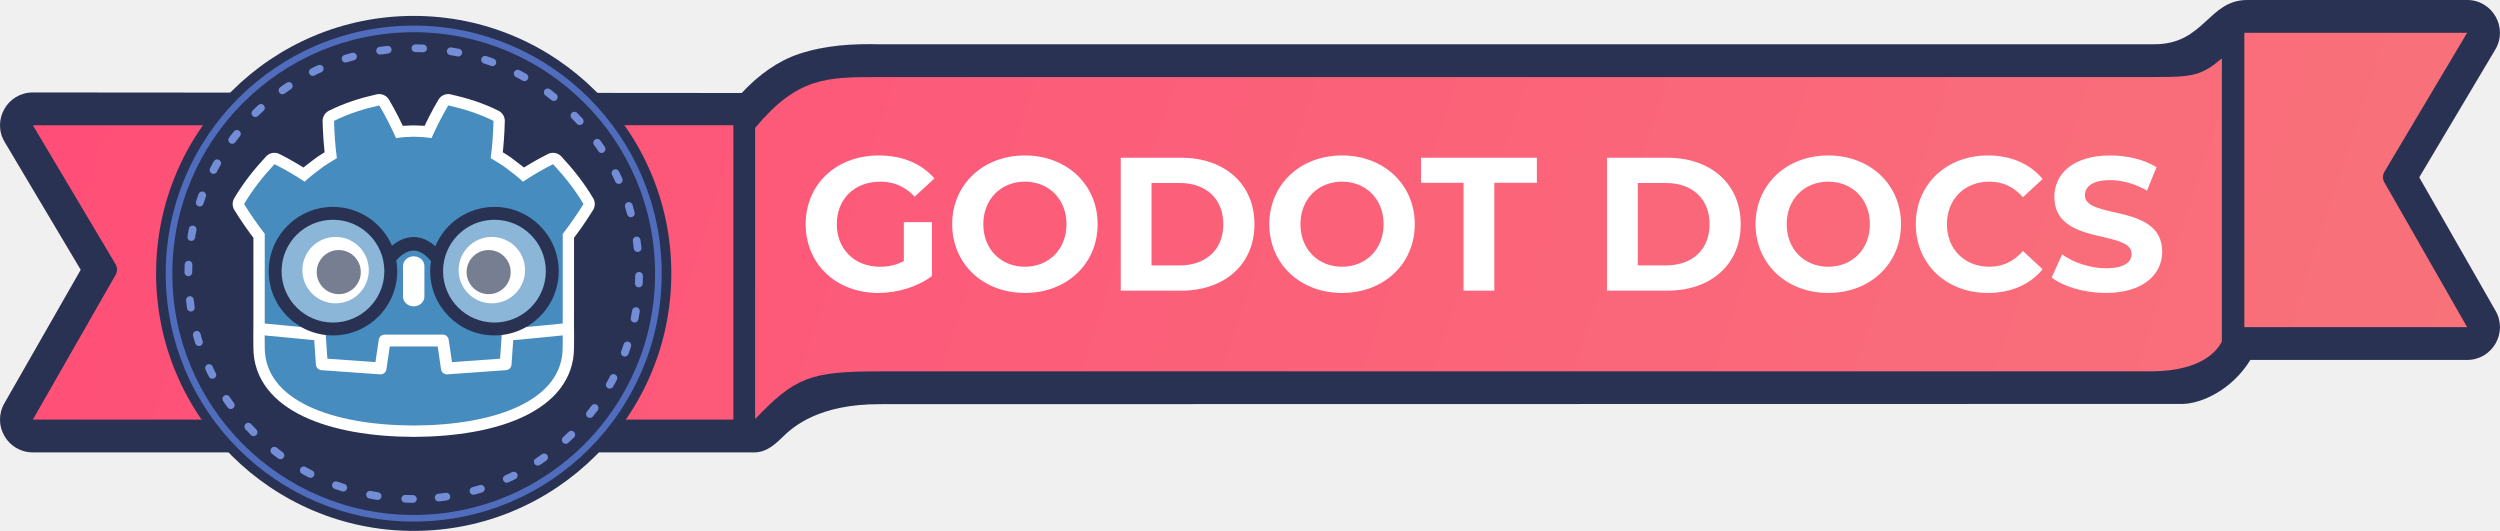
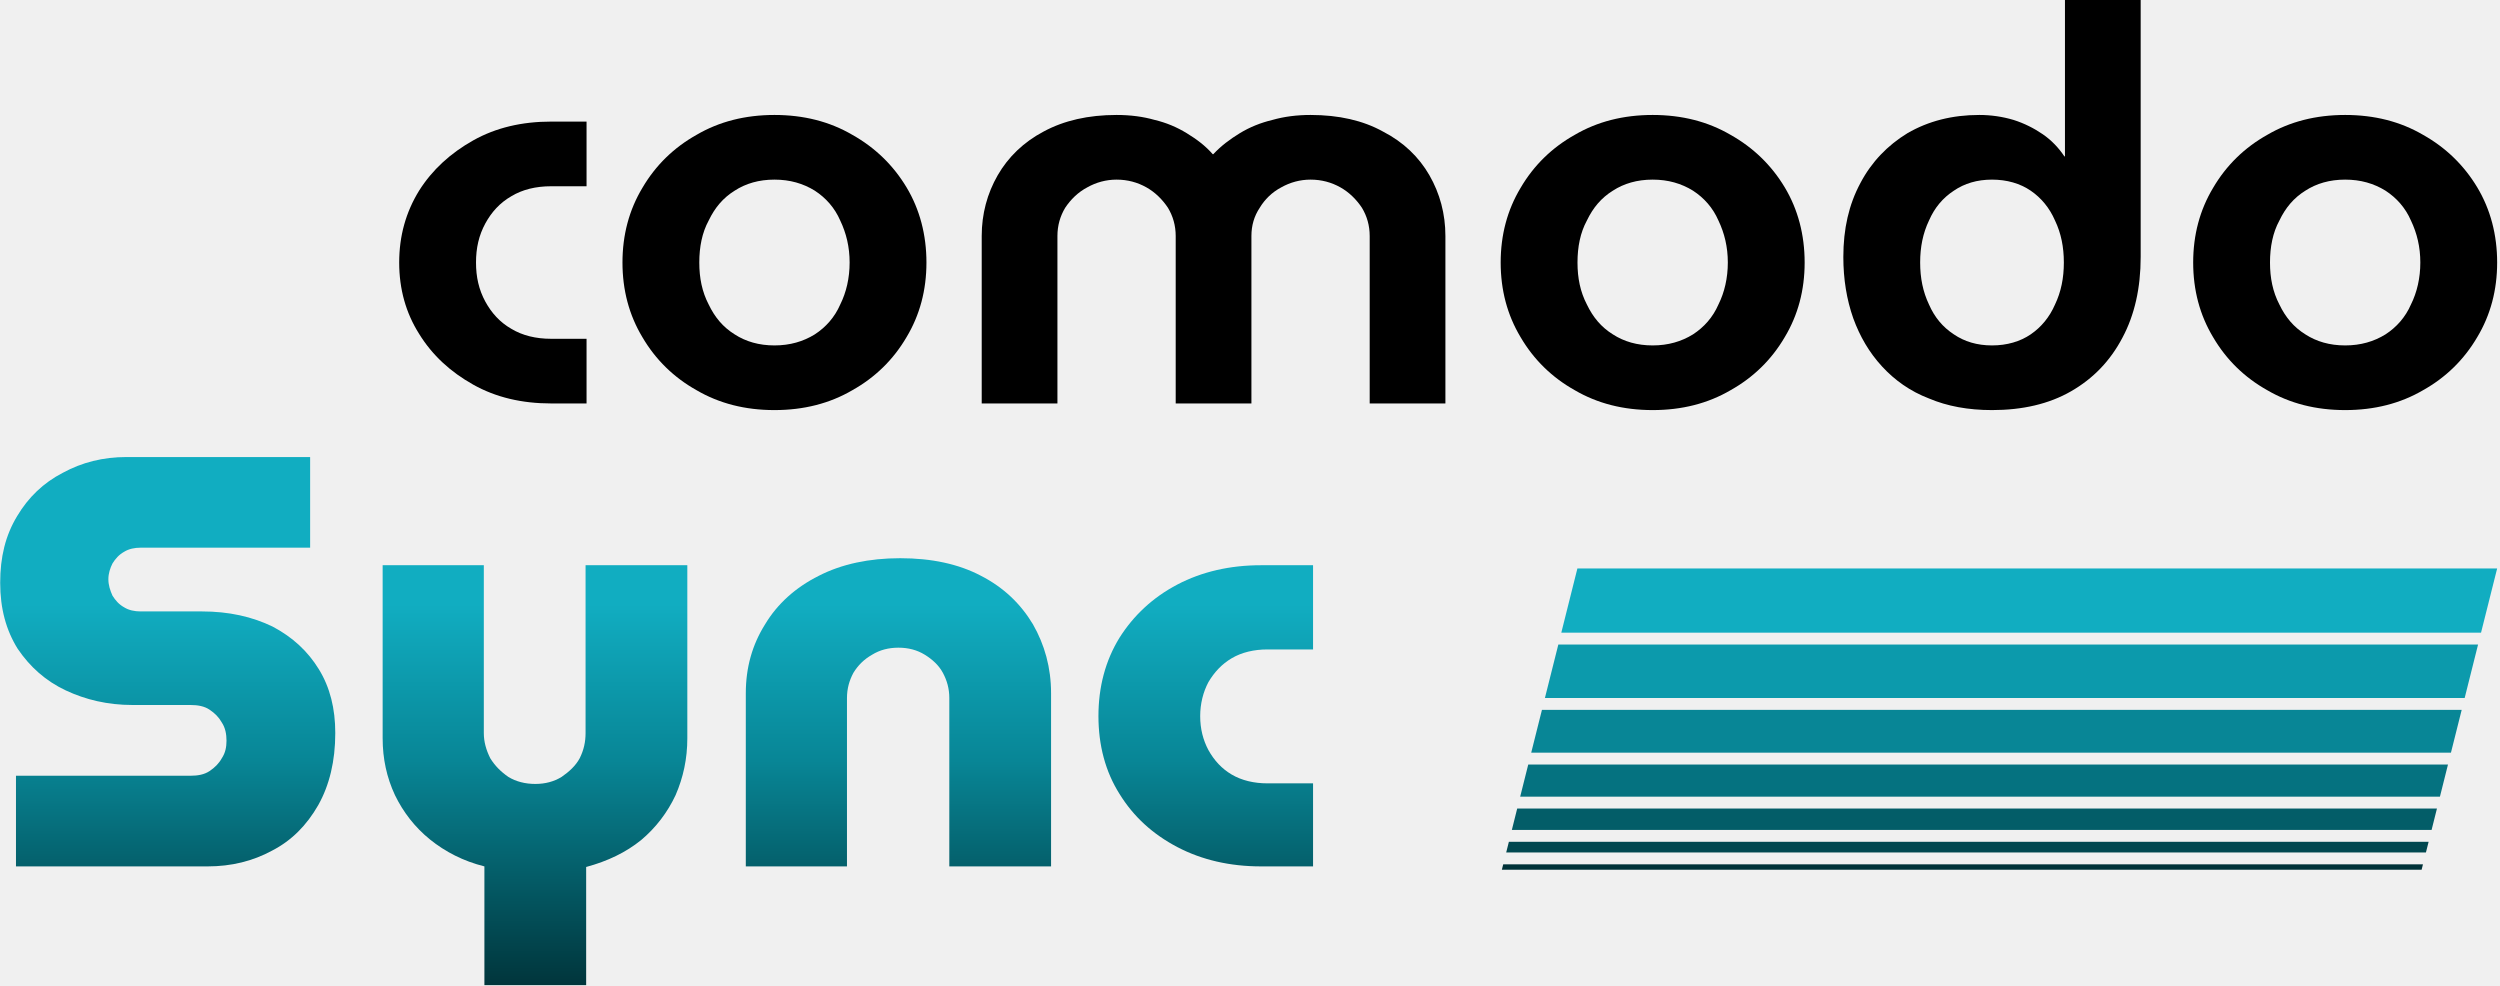
- <svg xmlns="http://www.w3.org/2000/svg" enable-background="new" height="51" viewBox="0 0 240.158 51" width="240.158">
-   <linearGradient id="a" gradientTransform="matrix(.8683662 0 0 -.8683662 19.11669 354.8538)" gradientUnits="userSpaceOnUse" x1="-50.169" x2="266.504" y1="214.346" y2="111.748">
-     <stop offset="0" stop-color="#ff4e78" />
-     <stop offset="1" stop-color="#f67b7b" />
-   </linearGradient>
-   <g transform="translate(39.50845 -202.7382)">
-     <path d="m-36.353 214.769 7.898 13.271c.25.358.25.833 0 1.191l-7.898 13.814h69.407l-.042-28.222zm212.442-8.881v28.277h21.404l-7.898-13.814c-.25-.358-.25-.833 0-1.191l7.896-13.271zm-143.077 8.936.042 28.222c1.917-1.921 5.312-4.632 11.911-4.632v-.002l122.41-.002c4.653-.093 8.262-3.352 8.713-4.244l-0-28.277c-1.883 1.618-4.96 4.275-8.612 4.244v.006h-.169c-.011 0-122.343.002-122.343.002-4.821-.116-9.145.603-11.953 4.683z" fill="#ff3252" stroke-linecap="round" stroke-linejoin="round" stroke-miterlimit="3.85" stroke-width="6.3" />
-     <path d="m176.371 202.738c-3.746 0-4.12 4.25-8.905 4.25-1.161-.006-122.502.002-122.502.002l.076.002c-2.59-.062-5.228.074-7.799.928-2.024.672-3.885 2.016-5.498 3.752l-68.094-.053c-2.445-.002-3.959 2.661-2.709 4.762l7.305 12.275-7.334 12.826c-1.202 2.1.315 4.715 2.734 4.715h69.408c.765-.038 1.49-.353 2.589-1.447 1.099-1.094 3.584-3.186 9.321-3.186 1.74 0 3.15-.002 3.15-.002l122.019-.021c1.868-.018 4.802-1.388 6.533-4.226h20.827c2.42 0 3.936-2.615 2.734-4.715l-7.334-12.826 7.305-12.275c1.25-2.1-.263-4.762-2.707-4.762z" fill="#293252" stroke-linecap="round" stroke-linejoin="round" stroke-miterlimit="3.85" />
-     <path d="m-36.352 214.769 7.898 13.271c.25.358.25.833 0 1.191l-7.898 13.814h67.295v-28.277zm212.442-8.881v28.277h21.404l-7.898-13.814c-.25-.358-.25-.833 0-1.191l7.896-13.271zm-143.061 9.137-0 27.789c.008.058.011.115.01.174 3.824-4.016 5.328-4.574 11.928-4.574v-.002l122.41-.002c4.653-.093 6.101-1.971 6.553-2.863v-27.202c-1.883 1.618-2.8 1.818-6.451 1.788v.006h-.135c-.011 0-.022.002-.033.002-.011-0-.024-.001-.035-.002l-122.309.002c-5.051 0-7.839-.026-11.938 4.884z" fill="url(#a)" />
-     <path d="m44.91 217.671c-4.068 0-7.023 2.756-7.023 6.605s2.954 6.603 6.967 6.603c1.824 0 3.759-.566 5.163-1.624v-5.181h-2.7v3.74c-.748.401-1.495.548-2.298.548-2.445 0-4.141-1.696-4.141-4.086 0-2.426 1.696-4.087 4.177-4.087 1.295 0 2.371.457 3.302 1.442l1.898-1.752c-1.241-1.441-3.101-2.208-5.345-2.208zm14.037 0c-4.032 0-6.987 2.811-6.987 6.605s2.955 6.603 6.987 6.603c4.013 0 6.987-2.79 6.987-6.603 0-3.813-2.974-6.605-6.987-6.605zm30.464 0c-4.032 0-6.987 2.811-6.987 6.605s2.955 6.603 6.987 6.603c4.013 0 6.987-2.79 6.987-6.603 0-3.813-2.974-6.605-6.987-6.605zm46.711 0c-4.032 0-6.987 2.811-6.987 6.605s2.955 6.603 6.987 6.603c4.013 0 6.987-2.79 6.987-6.603 0-3.813-2.974-6.605-6.987-6.605zm15.338 0c-3.977 0-6.933 2.756-6.933 6.605s2.956 6.603 6.915 6.603c2.226 0 4.067-.802 5.271-2.28l-1.896-1.752c-.857 1.003-1.935 1.514-3.211 1.514-2.39 0-4.086-1.677-4.086-4.086s1.696-4.087 4.086-4.087c1.277 0 2.354.511 3.211 1.496l1.896-1.75c-1.204-1.459-3.046-2.264-5.253-2.264zm11.759 0c-3.63 0-5.381 1.807-5.381 3.977 0 4.743 7.423 3.101 7.423 5.491 0 .784-.71 1.368-2.462 1.368-1.532 0-3.137-.547-4.213-1.332l-1.004 2.226c1.131.876 3.174 1.478 5.199 1.478 3.649 0 5.417-1.825 5.417-3.959 0-4.688-7.425-3.064-7.425-5.417 0-.803.676-1.46 2.428-1.46 1.131 0 2.352.329 3.538 1.004l.912-2.244c-1.186-.748-2.826-1.132-4.432-1.132zm-95.065.22v12.77h5.801c4.178 0 7.043-2.518 7.043-6.385s-2.865-6.385-7.043-6.385zm28.846 0v2.408h4.086v10.363h2.956v-10.363h4.087v-2.408zm17.867 0v12.77h5.801c4.178 0 7.041-2.518 7.041-6.385 0-3.867-2.864-6.385-7.041-6.385zm-55.92 2.298c2.28 0 3.995 1.661 3.995 4.087 0 2.426-1.715 4.086-3.995 4.086-2.28 0-3.995-1.659-3.995-4.086 0-2.426 1.715-4.087 3.995-4.087zm30.464 0c2.28 0 3.995 1.661 3.995 4.087 0 2.426-1.715 4.086-3.995 4.086s-3.995-1.659-3.995-4.086c0-2.426 1.715-4.087 3.995-4.087zm46.711 0c2.28 0 3.995 1.661 3.995 4.087 0 2.426-1.715 4.086-3.995 4.086-2.28 0-3.994-1.659-3.994-4.086 0-2.426 1.713-4.087 3.994-4.087zm-65.012.128h2.7c2.536 0 4.197 1.515 4.197 3.959s-1.662 3.958-4.197 3.958h-2.7zm46.713 0h2.7c2.536 0 4.196 1.515 4.196 3.959s-1.66 3.958-4.196 3.958h-2.7z" fill="#fff" />
-     <ellipse cx=".233" cy="229.002" fill="#293252" rx="24.748" ry="24.736" />
-     <g enable-background="new" transform="matrix(1.758836 0 0 1.758836 -46.36473 -245.7664)">
-       <g fill="#fff">
-         <path d="m24.732 267.969-1.75.437v.437l1.05.394-1.05.262v.437l1.05.394-1.05.262v.437l1.75-.437v-.437l-1.05-.394 1.05-.262v-.437l-1.05-.394 1.05-.262z" fill-opacity=".358" stroke-width=".219" />
-         <path d="m24.608 260.759c-.847.188-1.684.45-2.47.846.018.694.063 1.358.154 2.033-.305.195-.626.363-.91.592-.289.223-.585.435-.847.696-.524-.346-1.078-.672-1.649-.959-.615.662-1.191 1.377-1.661 2.177.354.572.723 1.109 1.122 1.618h.011v3.951.502.457l-.004.649h-.001c.001.291.005.609.005.673 0 2.858 3.626 4.232 8.131 4.248h.005.005c4.505-.016 8.13-1.39 8.13-4.248 0-.065.004-.382.005-.673h-.001l-.004-.649v-.392l.001-.001v-4.517h.011c.399-.509.768-1.045 1.122-1.618-.47-.8-1.046-1.515-1.661-2.177-.571.287-1.125.613-1.649.959-.262-.26-.557-.473-.847-.696-.285-.229-.606-.397-.91-.592.091-.675.135-1.34.153-2.033-.786-.395-1.623-.657-2.47-.846-.338.569-.648 1.184-.917 1.786-.319-.053-.641-.073-.962-.077v-0c-.002 0-.004 0-.006 0s-.004-0-.006-0v0c-.322.004-.643.024-.962.077-.269-.602-.579-1.217-.917-1.786z" stroke="#fff" stroke-linejoin="round" stroke-width="1.24" />
-         <path d="m34.629 272.671s-.027-.166-.043-.164l-3.009.29c-.239.023-.425.214-.442.454l-.083 1.185-2.328.166-.158-1.074c-.035-.239-.244-.419-.485-.419h-3.176c-.241 0-.45.18-.485.419l-.158 1.074-2.328-.166-.083-1.185c-.017-.24-.203-.431-.442-.454l-3.01-.29c-.016-.002-.027.164-.042.164l-.004.651 2.549.411.083 1.195c.017.242.212.438.454.455l3.206.229c.012.001.024.002.036.002.241 0 .449-.18.484-.419l.163-1.105h2.329l.163 1.105c.035.239.244.419.485.419.012 0 .024-0.0.035-.002l3.206-.229c.242-.017.437-.213.454-.455l.083-1.195 2.548-.413z" />
+ <svg xmlns="http://www.w3.org/2000/svg" width="100%" height="100%" viewBox="0 0 855 337" version="1.1" xml:space="preserve" style="fill-rule:evenodd;clip-rule:evenodd;stroke-linejoin:round;stroke-miterlimit:2;">
+   <g transform="matrix(1,0,0,1,-90.16127,-1409.111)">
+     <g transform="matrix(1,0,0,1,8.885381,0)">
+       <g transform="matrix(0.576833,0,0,0.576833,154.1804,1314.372)">
+         <g transform="matrix(327.6778,0,0,327.6778,98.8214,403.4452)">
+           <path d="M0.31,-0C0.257,-0 0.21,-0.011 0.169,-0.034C0.128,-0.057 0.095,-0.087 0.071,-0.126C0.047,-0.164 0.035,-0.207 0.035,-0.255C0.035,-0.303 0.047,-0.346 0.071,-0.385C0.095,-0.423 0.128,-0.453 0.169,-0.476C0.21,-0.499 0.257,-0.51 0.31,-0.51L0.374,-0.51L0.374,-0.393L0.31,-0.393C0.282,-0.393 0.258,-0.387 0.238,-0.375C0.217,-0.363 0.202,-0.346 0.191,-0.326C0.179,-0.304 0.174,-0.281 0.174,-0.255C0.174,-0.229 0.179,-0.206 0.191,-0.184C0.202,-0.164 0.217,-0.147 0.238,-0.135C0.258,-0.123 0.282,-0.117 0.31,-0.117L0.374,-0.117L0.374,-0L0.31,-0Z" style="fill-rule:nonzero;" />
+         </g>
+         <g transform="matrix(327.6778,0,0,327.6778,231.2032,403.4452)">
+           <path d="M0.31,0.012C0.257,0.012 0.21,0 0.169,-0.024C0.128,-0.047 0.095,-0.079 0.071,-0.12C0.047,-0.16 0.035,-0.205 0.035,-0.255C0.035,-0.305 0.047,-0.35 0.071,-0.39C0.095,-0.431 0.128,-0.463 0.169,-0.486C0.21,-0.51 0.257,-0.522 0.31,-0.522C0.363,-0.522 0.41,-0.51 0.451,-0.486C0.492,-0.463 0.525,-0.431 0.549,-0.391C0.573,-0.351 0.585,-0.305 0.585,-0.255C0.585,-0.205 0.573,-0.16 0.549,-0.12C0.525,-0.079 0.492,-0.047 0.451,-0.024C0.41,0 0.363,0.012 0.31,0.012ZM0.31,-0.105C0.338,-0.105 0.362,-0.112 0.383,-0.125C0.403,-0.138 0.419,-0.156 0.429,-0.179C0.44,-0.201 0.446,-0.227 0.446,-0.255C0.446,-0.283 0.44,-0.308 0.429,-0.331C0.419,-0.354 0.403,-0.372 0.383,-0.385C0.362,-0.398 0.338,-0.405 0.31,-0.405C0.282,-0.405 0.258,-0.398 0.238,-0.385C0.217,-0.372 0.202,-0.354 0.191,-0.331C0.179,-0.309 0.174,-0.283 0.174,-0.255C0.174,-0.227 0.179,-0.202 0.191,-0.179C0.202,-0.156 0.217,-0.138 0.238,-0.125C0.258,-0.112 0.282,-0.105 0.31,-0.105Z" style="fill-rule:nonzero;" />
+         </g>
+         <g transform="matrix(327.6778,0,0,327.6778,434.3634,403.4452)">
+           <path d="M0.065,-0L0.065,-0.303C0.065,-0.343 0.075,-0.38 0.094,-0.413C0.113,-0.446 0.141,-0.473 0.177,-0.492C0.214,-0.512 0.258,-0.522 0.309,-0.522C0.334,-0.522 0.357,-0.519 0.378,-0.513C0.399,-0.508 0.418,-0.5 0.436,-0.489C0.454,-0.478 0.47,-0.466 0.483,-0.451L0.484,-0.451C0.498,-0.466 0.514,-0.478 0.532,-0.489C0.55,-0.5 0.57,-0.508 0.591,-0.513C0.612,-0.519 0.635,-0.522 0.66,-0.522C0.711,-0.522 0.755,-0.512 0.791,-0.492C0.828,-0.473 0.856,-0.446 0.875,-0.413C0.894,-0.38 0.904,-0.343 0.904,-0.303L0.904,-0L0.767,-0L0.767,-0.303C0.767,-0.322 0.762,-0.339 0.753,-0.354C0.743,-0.369 0.73,-0.382 0.714,-0.391C0.698,-0.4 0.68,-0.405 0.66,-0.405C0.641,-0.405 0.623,-0.4 0.607,-0.391C0.59,-0.382 0.577,-0.369 0.568,-0.354C0.558,-0.339 0.553,-0.322 0.553,-0.303L0.553,-0L0.416,-0L0.416,-0.303C0.416,-0.322 0.411,-0.339 0.402,-0.354C0.392,-0.369 0.379,-0.382 0.363,-0.391C0.347,-0.4 0.329,-0.405 0.309,-0.405C0.29,-0.405 0.272,-0.4 0.256,-0.391C0.239,-0.382 0.226,-0.369 0.216,-0.354C0.207,-0.339 0.202,-0.322 0.202,-0.303L0.202,-0L0.065,-0Z" style="fill-rule:nonzero;" />
+         </g>
+         <g transform="matrix(327.6778,0,0,327.6778,751.8832,403.4452)">
+           <path d="M0.31,0.012C0.257,0.012 0.21,0 0.169,-0.024C0.128,-0.047 0.095,-0.079 0.071,-0.12C0.047,-0.16 0.035,-0.205 0.035,-0.255C0.035,-0.305 0.047,-0.35 0.071,-0.39C0.095,-0.431 0.128,-0.463 0.169,-0.486C0.21,-0.51 0.257,-0.522 0.31,-0.522C0.363,-0.522 0.41,-0.51 0.451,-0.486C0.492,-0.463 0.525,-0.431 0.549,-0.391C0.573,-0.351 0.585,-0.305 0.585,-0.255C0.585,-0.205 0.573,-0.16 0.549,-0.12C0.525,-0.079 0.492,-0.047 0.451,-0.024C0.41,0 0.363,0.012 0.31,0.012ZM0.31,-0.105C0.338,-0.105 0.362,-0.112 0.383,-0.125C0.403,-0.138 0.419,-0.156 0.429,-0.179C0.44,-0.201 0.446,-0.227 0.446,-0.255C0.446,-0.283 0.44,-0.308 0.429,-0.331C0.419,-0.354 0.403,-0.372 0.383,-0.385C0.362,-0.398 0.338,-0.405 0.31,-0.405C0.282,-0.405 0.258,-0.398 0.238,-0.385C0.217,-0.372 0.202,-0.354 0.191,-0.331C0.179,-0.309 0.174,-0.283 0.174,-0.255C0.174,-0.227 0.179,-0.202 0.191,-0.179C0.202,-0.156 0.217,-0.138 0.238,-0.125C0.258,-0.112 0.282,-0.105 0.31,-0.105Z" style="fill-rule:nonzero;" />
+         </g>
+         <g transform="matrix(327.6778,0,0,327.6778,955.0434,403.4452)">
+           <path d="M0.304,0.012C0.261,0.012 0.223,0.005 0.19,-0.009C0.156,-0.022 0.128,-0.042 0.105,-0.067C0.082,-0.092 0.065,-0.121 0.053,-0.154C0.041,-0.188 0.035,-0.225 0.035,-0.265C0.035,-0.316 0.045,-0.36 0.066,-0.399C0.086,-0.437 0.115,-0.467 0.151,-0.489C0.189,-0.511 0.232,-0.522 0.281,-0.522C0.302,-0.522 0.323,-0.519 0.343,-0.513C0.362,-0.507 0.38,-0.498 0.396,-0.487C0.412,-0.476 0.425,-0.462 0.435,-0.447L0.436,-0.447L0.436,-0.73L0.573,-0.73L0.573,-0.265C0.573,-0.209 0.562,-0.16 0.54,-0.119C0.518,-0.077 0.487,-0.045 0.447,-0.022C0.407,0.001 0.359,0.012 0.304,0.012ZM0.304,-0.105C0.331,-0.105 0.355,-0.112 0.374,-0.125C0.393,-0.138 0.408,-0.156 0.418,-0.179C0.429,-0.202 0.434,-0.227 0.434,-0.255C0.434,-0.283 0.429,-0.308 0.418,-0.331C0.408,-0.354 0.393,-0.372 0.374,-0.385C0.355,-0.398 0.331,-0.405 0.304,-0.405C0.277,-0.405 0.254,-0.398 0.235,-0.385C0.215,-0.372 0.2,-0.354 0.19,-0.331C0.179,-0.308 0.174,-0.283 0.174,-0.255C0.174,-0.227 0.179,-0.202 0.19,-0.179C0.2,-0.156 0.215,-0.138 0.235,-0.125C0.254,-0.112 0.277,-0.105 0.304,-0.105Z" style="fill-rule:nonzero;" />
+         </g>
+         <g transform="matrix(327.6778,0,0,327.6778,1162.463,403.4452)">
+           <path d="M0.31,0.012C0.257,0.012 0.21,0 0.169,-0.024C0.128,-0.047 0.095,-0.079 0.071,-0.12C0.047,-0.16 0.035,-0.205 0.035,-0.255C0.035,-0.305 0.047,-0.35 0.071,-0.39C0.095,-0.431 0.128,-0.463 0.169,-0.486C0.21,-0.51 0.257,-0.522 0.31,-0.522C0.363,-0.522 0.41,-0.51 0.451,-0.486C0.492,-0.463 0.525,-0.431 0.549,-0.391C0.573,-0.351 0.585,-0.305 0.585,-0.255C0.585,-0.205 0.573,-0.16 0.549,-0.12C0.525,-0.079 0.492,-0.047 0.451,-0.024C0.41,0 0.363,0.012 0.31,0.012ZM0.31,-0.105C0.338,-0.105 0.362,-0.112 0.383,-0.125C0.403,-0.138 0.419,-0.156 0.429,-0.179C0.44,-0.201 0.446,-0.227 0.446,-0.255C0.446,-0.283 0.44,-0.308 0.429,-0.331C0.419,-0.354 0.403,-0.372 0.383,-0.385C0.362,-0.398 0.338,-0.405 0.31,-0.405C0.282,-0.405 0.258,-0.398 0.238,-0.385C0.217,-0.372 0.202,-0.354 0.191,-0.331C0.179,-0.309 0.174,-0.283 0.174,-0.255C0.174,-0.227 0.179,-0.202 0.191,-0.179C0.202,-0.156 0.217,-0.138 0.238,-0.125C0.258,-0.112 0.282,-0.105 0.31,-0.105Z" style="fill-rule:nonzero;" />
+         </g>
+         <g transform="matrix(327.6778,0,0,327.6778,1365.624,403.4452)">
+                 </g>
      </g>
-       <path d="m18.357 267.761v3.951.502.457c.009 0.0.018 0.0.027.002l3.01.29c.158.015.281.142.292.3l.093 1.329 2.626.187.181-1.226c.023-.159.16-.277.321-.277h3.176c.161 0 .297.118.321.277l.181 1.226 2.626-.187.093-1.329c.011-.158.135-.285.292-.3l3.009-.29c.009-.001.018-.002.027-.002v-.392l.001-0v-4.518h.011c.399-.509.768-1.045 1.122-1.617-.47-.8-1.046-1.515-1.661-2.177-.571.287-1.125.613-1.649.959-.262-.26-.557-.474-.847-.696-.285-.229-.606-.397-.91-.592.091-.675.135-1.339.154-2.033-.786-.395-1.623-.657-2.47-.846-.338.569-.648 1.184-.917 1.786-.319-.053-.64-.073-.962-.077v-0c-.002 0-.004 0-.006 0s-.004-0-.006-0v0c-.322.004-.643.024-.962.077-.269-.602-.578-1.218-.917-1.786-.847.188-1.685.45-2.47.846.018.694.063 1.358.154 2.033-.305.195-.626.363-.91.592-.289.223-.585.436-.847.696-.524-.346-1.078-.672-1.649-.959-.615.662-1.191 1.377-1.661 2.177.354.572.723 1.108 1.122 1.617z" fill="#478cbf" />
-       <path d="m31.929 273.581-.093 1.336c-.011.161-.139.289-.3.301l-3.206.229c-.008.001-.016.001-.023.001-.159 0-.297-.117-.32-.277l-.184-1.247h-2.616l-.184 1.247c-.025.168-.175.288-.344.276l-3.206-.229c-.161-.012-.289-.14-.3-.301l-.093-1.336-2.707-.261c.001.291.005.61.005.673 0 2.858 3.626 4.232 8.131 4.248h.005.005c4.505-.016 8.13-1.39 8.13-4.248 0-.065.004-.382.005-.673z" fill="#478cbf" />
-       <path d="m24.041 269.754c0 1.002-.812 1.814-1.814 1.814-1.001 0-1.814-.812-1.814-1.814 0-1.002.812-1.813 1.814-1.813 1.002 0 1.814.811 1.814 1.813" fill="#fff" />
-       <path d="m23.604 269.862c0 .665-.539 1.204-1.204 1.204-.665 0-1.204-.539-1.204-1.204 0-.665.539-1.204 1.204-1.204.665 0 1.204.539 1.204 1.204" fill="#293252" />
-       <path d="m26.494 271.733c-.322 0-.584-.238-.584-.531v-1.67c0-.293.261-.531.584-.531s.584.238.584.531v1.67c0 .293-.262.531-.584.531" fill="#fff" />
-       <path d="m28.947 269.754c0 1.002.812 1.814 1.814 1.814 1.001 0 1.814-.812 1.814-1.814 0-1.002-.812-1.813-1.814-1.813-1.002 0-1.814.811-1.814 1.813" fill="#fff" />
-       <path d="m29.383 269.862c0 .665.539 1.204 1.203 1.204.665 0 1.204-.539 1.204-1.204 0-.665-.539-1.204-1.204-1.204-.665 0-1.203.539-1.203 1.204" fill="#293252" />
-     </g>
-     <circle cx="229.02" cy="-.233" r="21.653" style="fill:none;stroke:#738ed7;stroke-width:.74;stroke-linecap:round;stroke-miterlimit:3.9;stroke-dasharray:.74 2.666;stroke-dashoffset:6.738" transform="rotate(90)" />
-     <circle cx=".234" cy="229.02" r="23.505" style="fill:none;stroke:#506dbd;stroke-width:.635;stroke-linejoin:round;stroke-miterlimit:3.8;stroke-dashoffset:37.795" />
-     <g transform="matrix(.2798667 0 0 .2798667 -27.75365 203.5622)">
-       <path d="m72.289 68.07a22.058 22.058 0 0 0 -22.057 22.057 22.058 22.058 0 0 0 22.057 22.057 22.058 22.058 0 0 0 22.059-22.057 22.058 22.058 0 0 0 -.337-3.701c2.137-2.387 4.183-3.364 5.972-3.352 1.804.012 3.825.995 5.952 3.632a22.058 22.058 0 0 0 -.28 3.421 22.058 22.058 0 0 0 22.057 22.057 22.058 22.058 0 0 0 22.059-22.057 22.058 22.058 0 0 0 -22.059-22.057 22.058 22.058 0 0 0 -20.301 13.489c-2.256-1.994-4.758-3.124-7.396-3.141-2.67-.018-5.19 1.086-7.473 2.987a22.058 22.058 0 0 0 -20.254-13.335zm0 4.433a17.625 17.625 0 0 1 17.626 17.624 17.625 17.625 0 0 1 -17.626 17.626 17.625 17.625 0 0 1 -17.624-17.626 17.625 17.625 0 0 1 17.624-17.624zm55.424 0a17.625 17.625 0 0 1 17.626 17.624 17.625 17.625 0 0 1 -17.626 17.626 17.625 17.625 0 0 1 -17.624-17.626 17.625 17.625 0 0 1 17.624-17.624z" fill="#293252" />
-       <g fill="#fff" fill-opacity=".371">
-         <circle cx="72.29" cy="90.127" r="17.625" />
-         <circle cx="127.714" cy="90.127" r="17.625" />
+       <g transform="matrix(0.661009,0,0,0.661009,9.419639,1438.737)">
+         <g transform="matrix(302.5675,0,0,302.5675,98.8214,403.4452)">
+           <path d="M0.06,-0L0.06,-0.155L0.358,-0.155C0.371,-0.155 0.382,-0.157 0.391,-0.163C0.4,-0.169 0.407,-0.176 0.412,-0.185C0.418,-0.194 0.42,-0.204 0.42,-0.215C0.42,-0.226 0.418,-0.237 0.412,-0.246C0.407,-0.255 0.4,-0.262 0.391,-0.268C0.382,-0.274 0.371,-0.276 0.358,-0.276L0.259,-0.276C0.217,-0.276 0.179,-0.285 0.145,-0.301C0.111,-0.317 0.084,-0.341 0.063,-0.372C0.043,-0.404 0.033,-0.441 0.033,-0.485C0.033,-0.529 0.042,-0.566 0.062,-0.599C0.081,-0.631 0.107,-0.656 0.14,-0.673C0.173,-0.691 0.209,-0.7 0.249,-0.7L0.563,-0.7L0.563,-0.545L0.273,-0.545C0.263,-0.545 0.253,-0.543 0.245,-0.538C0.236,-0.533 0.23,-0.526 0.225,-0.518C0.221,-0.51 0.218,-0.501 0.218,-0.491C0.218,-0.481 0.221,-0.472 0.225,-0.463C0.23,-0.455 0.236,-0.448 0.245,-0.443C0.253,-0.438 0.263,-0.436 0.273,-0.436L0.378,-0.436C0.424,-0.436 0.464,-0.427 0.499,-0.41C0.533,-0.392 0.559,-0.368 0.578,-0.337C0.597,-0.306 0.606,-0.27 0.606,-0.228C0.606,-0.18 0.596,-0.139 0.577,-0.105C0.557,-0.07 0.531,-0.044 0.498,-0.027C0.465,-0.009 0.428,-0 0.388,-0L0.06,-0Z" style="fill:url(#_Linear1);fill-rule:nonzero;" />
+         </g>
+         <g transform="matrix(302.5675,0,0,302.5675,291.5569,403.4452)">
+           <path d="M0.224,0.203L0.224,0C0.188,-0.009 0.157,-0.025 0.131,-0.046C0.105,-0.067 0.085,-0.093 0.071,-0.122C0.057,-0.152 0.05,-0.184 0.05,-0.219L0.05,-0.515L0.223,-0.515L0.223,-0.228C0.223,-0.213 0.227,-0.199 0.234,-0.185C0.242,-0.172 0.252,-0.162 0.265,-0.153C0.278,-0.145 0.294,-0.141 0.311,-0.141C0.328,-0.141 0.343,-0.145 0.356,-0.153C0.369,-0.162 0.38,-0.172 0.387,-0.185C0.394,-0.199 0.397,-0.213 0.397,-0.228L0.397,-0.515L0.571,-0.515L0.571,-0.219C0.571,-0.184 0.564,-0.152 0.551,-0.122C0.537,-0.092 0.517,-0.066 0.492,-0.045C0.466,-0.024 0.435,-0.009 0.398,0.001L0.398,0.203L0.224,0.203Z" style="fill:url(#_Linear2);fill-rule:nonzero;" />
+         </g>
+         <g transform="matrix(302.5675,0,0,302.5675,479.4514,403.4452)">
+           <path d="M0.05,-0L0.05,-0.296C0.05,-0.34 0.061,-0.379 0.083,-0.414C0.104,-0.449 0.135,-0.477 0.175,-0.497C0.214,-0.517 0.261,-0.527 0.314,-0.527C0.368,-0.527 0.414,-0.517 0.452,-0.497C0.491,-0.477 0.52,-0.449 0.541,-0.414C0.561,-0.379 0.572,-0.34 0.572,-0.296L0.572,-0L0.398,-0L0.398,-0.288C0.398,-0.304 0.394,-0.318 0.387,-0.331C0.38,-0.344 0.369,-0.354 0.356,-0.362C0.343,-0.37 0.328,-0.374 0.311,-0.374C0.294,-0.374 0.279,-0.37 0.266,-0.362C0.252,-0.354 0.242,-0.344 0.234,-0.331C0.227,-0.318 0.223,-0.304 0.223,-0.288L0.223,-0L0.05,-0Z" style="fill:url(#_Linear3);fill-rule:nonzero;" />
+         </g>
+         <g transform="matrix(302.5675,0,0,302.5675,667.3458,403.4452)">
+           <path d="M0.31,-0C0.257,-0 0.209,-0.011 0.167,-0.033C0.125,-0.055 0.092,-0.085 0.068,-0.124C0.044,-0.162 0.032,-0.207 0.032,-0.257C0.032,-0.307 0.044,-0.352 0.068,-0.391C0.092,-0.429 0.125,-0.46 0.167,-0.482C0.209,-0.504 0.257,-0.515 0.31,-0.515L0.399,-0.515L0.399,-0.371L0.321,-0.371C0.298,-0.371 0.277,-0.366 0.26,-0.356C0.243,-0.346 0.23,-0.332 0.22,-0.315C0.211,-0.298 0.206,-0.278 0.206,-0.257C0.206,-0.235 0.211,-0.216 0.22,-0.199C0.23,-0.181 0.243,-0.167 0.26,-0.157C0.277,-0.147 0.298,-0.142 0.321,-0.142L0.399,-0.142L0.399,-0L0.31,-0Z" style="fill:url(#_Linear4);fill-rule:nonzero;" />
+         </g>
+         <g transform="matrix(302.5675,0,0,302.5675,796.5422,403.4452)">
+                 </g>
+       </g>
+       <g transform="matrix(2.97966,0,0,3.160206,-225.2557,-129.9986)">
+         <g transform="matrix(-1.60988,0,0,1.157991,1473.045,-51.39854)">
+           <path d="M744.024,546.246L678.449,546.246L678.354,545.746L743.928,545.746L744.024,546.246Z" style="fill:rgb(0,50,56);" />
+         </g>
+         <g transform="matrix(-1.616361,0,0,1.157991,1477.843,-50.95507)">
+           <path d="M743.702,544.254L678.391,544.254L678.2,543.254L743.511,543.254L743.702,544.254Z" style="fill:rgb(1,72,80);" />
+         </g>
+         <g transform="matrix(-1.631235,0,0,1.157991,1488.853,-49.64919)">
+           <path d="M743.272,541.017L678.556,541.017L678.179,539.017L742.895,539.017L743.272,541.017Z" style="fill:rgb(3,93,104);" />
+         </g>
+         <g transform="matrix(-1.664302,0,0,1.157991,1513.331,-48.82818)">
+           <path d="M742.637,537.199L679.207,537.199L678.652,534.199L742.082,534.199L742.637,537.199Z" style="fill:rgb(5,114,128);" />
+         </g>
+         <g transform="matrix(-1.716554,0,0,1.157991,1552.01,-48.97284)">
+           <path d="M741.827,533.214L680.328,533.214L679.61,529.214L741.109,529.214L741.827,533.214Z" style="fill:rgb(8,134,150);" />
+         </g>
+         <g transform="matrix(-1.804831,0,0,1.157991,1617.356,-50.66013)">
+           <path d="M740.878,529.562L682.386,529.562L681.533,524.562L740.024,524.562L740.878,529.562Z" style="fill:rgb(12,154,172);" />
+         </g>
+         <g transform="matrix(-1.911978,0,0,1.157991,1696.671,-58.31345)">
+           <path d="M739.858,530.062L684.645,530.062L683.678,524.062L738.892,524.062L739.858,530.062Z" style="fill:rgb(17,173,193);" />
+         </g>
      </g>
    </g>
  </g>
+   <defs>
+     <linearGradient id="_Linear1" x1="0" y1="0" x2="1" y2="0" gradientUnits="userSpaceOnUse" gradientTransform="matrix(0,0.668409,-0.668409,0,0.800651,-0.448562)">
+       <stop offset="0" style="stop-color:rgb(17,173,193);stop-opacity:1" />
+       <stop offset="0.4" style="stop-color:rgb(8,134,150);stop-opacity:1" />
+       <stop offset="1" style="stop-color:rgb(0,50,56);stop-opacity:1" />
+     </linearGradient>
+     <linearGradient id="_Linear2" x1="0" y1="0" x2="1" y2="0" gradientUnits="userSpaceOnUse" gradientTransform="matrix(0,0.668409,-0.668409,0,0.163651,-0.448562)">
+       <stop offset="0" style="stop-color:rgb(17,173,193);stop-opacity:1" />
+       <stop offset="0.4" style="stop-color:rgb(8,134,150);stop-opacity:1" />
+       <stop offset="1" style="stop-color:rgb(0,50,56);stop-opacity:1" />
+     </linearGradient>
+     <linearGradient id="_Linear3" x1="0" y1="0" x2="1" y2="0" gradientUnits="userSpaceOnUse" gradientTransform="matrix(0,0.668409,-0.668409,0,-0.457349,-0.448562)">
+       <stop offset="0" style="stop-color:rgb(17,173,193);stop-opacity:1" />
+       <stop offset="0.4" style="stop-color:rgb(8,134,150);stop-opacity:1" />
+       <stop offset="1" style="stop-color:rgb(0,50,56);stop-opacity:1" />
+     </linearGradient>
+     <linearGradient id="_Linear4" x1="0" y1="0" x2="1" y2="0" gradientUnits="userSpaceOnUse" gradientTransform="matrix(0,0.668409,-0.668409,0,-1.078349,-0.448562)">
+       <stop offset="0" style="stop-color:rgb(17,173,193);stop-opacity:1" />
+       <stop offset="0.4" style="stop-color:rgb(8,134,150);stop-opacity:1" />
+       <stop offset="1" style="stop-color:rgb(0,50,56);stop-opacity:1" />
+     </linearGradient>
+   </defs>
</svg>
